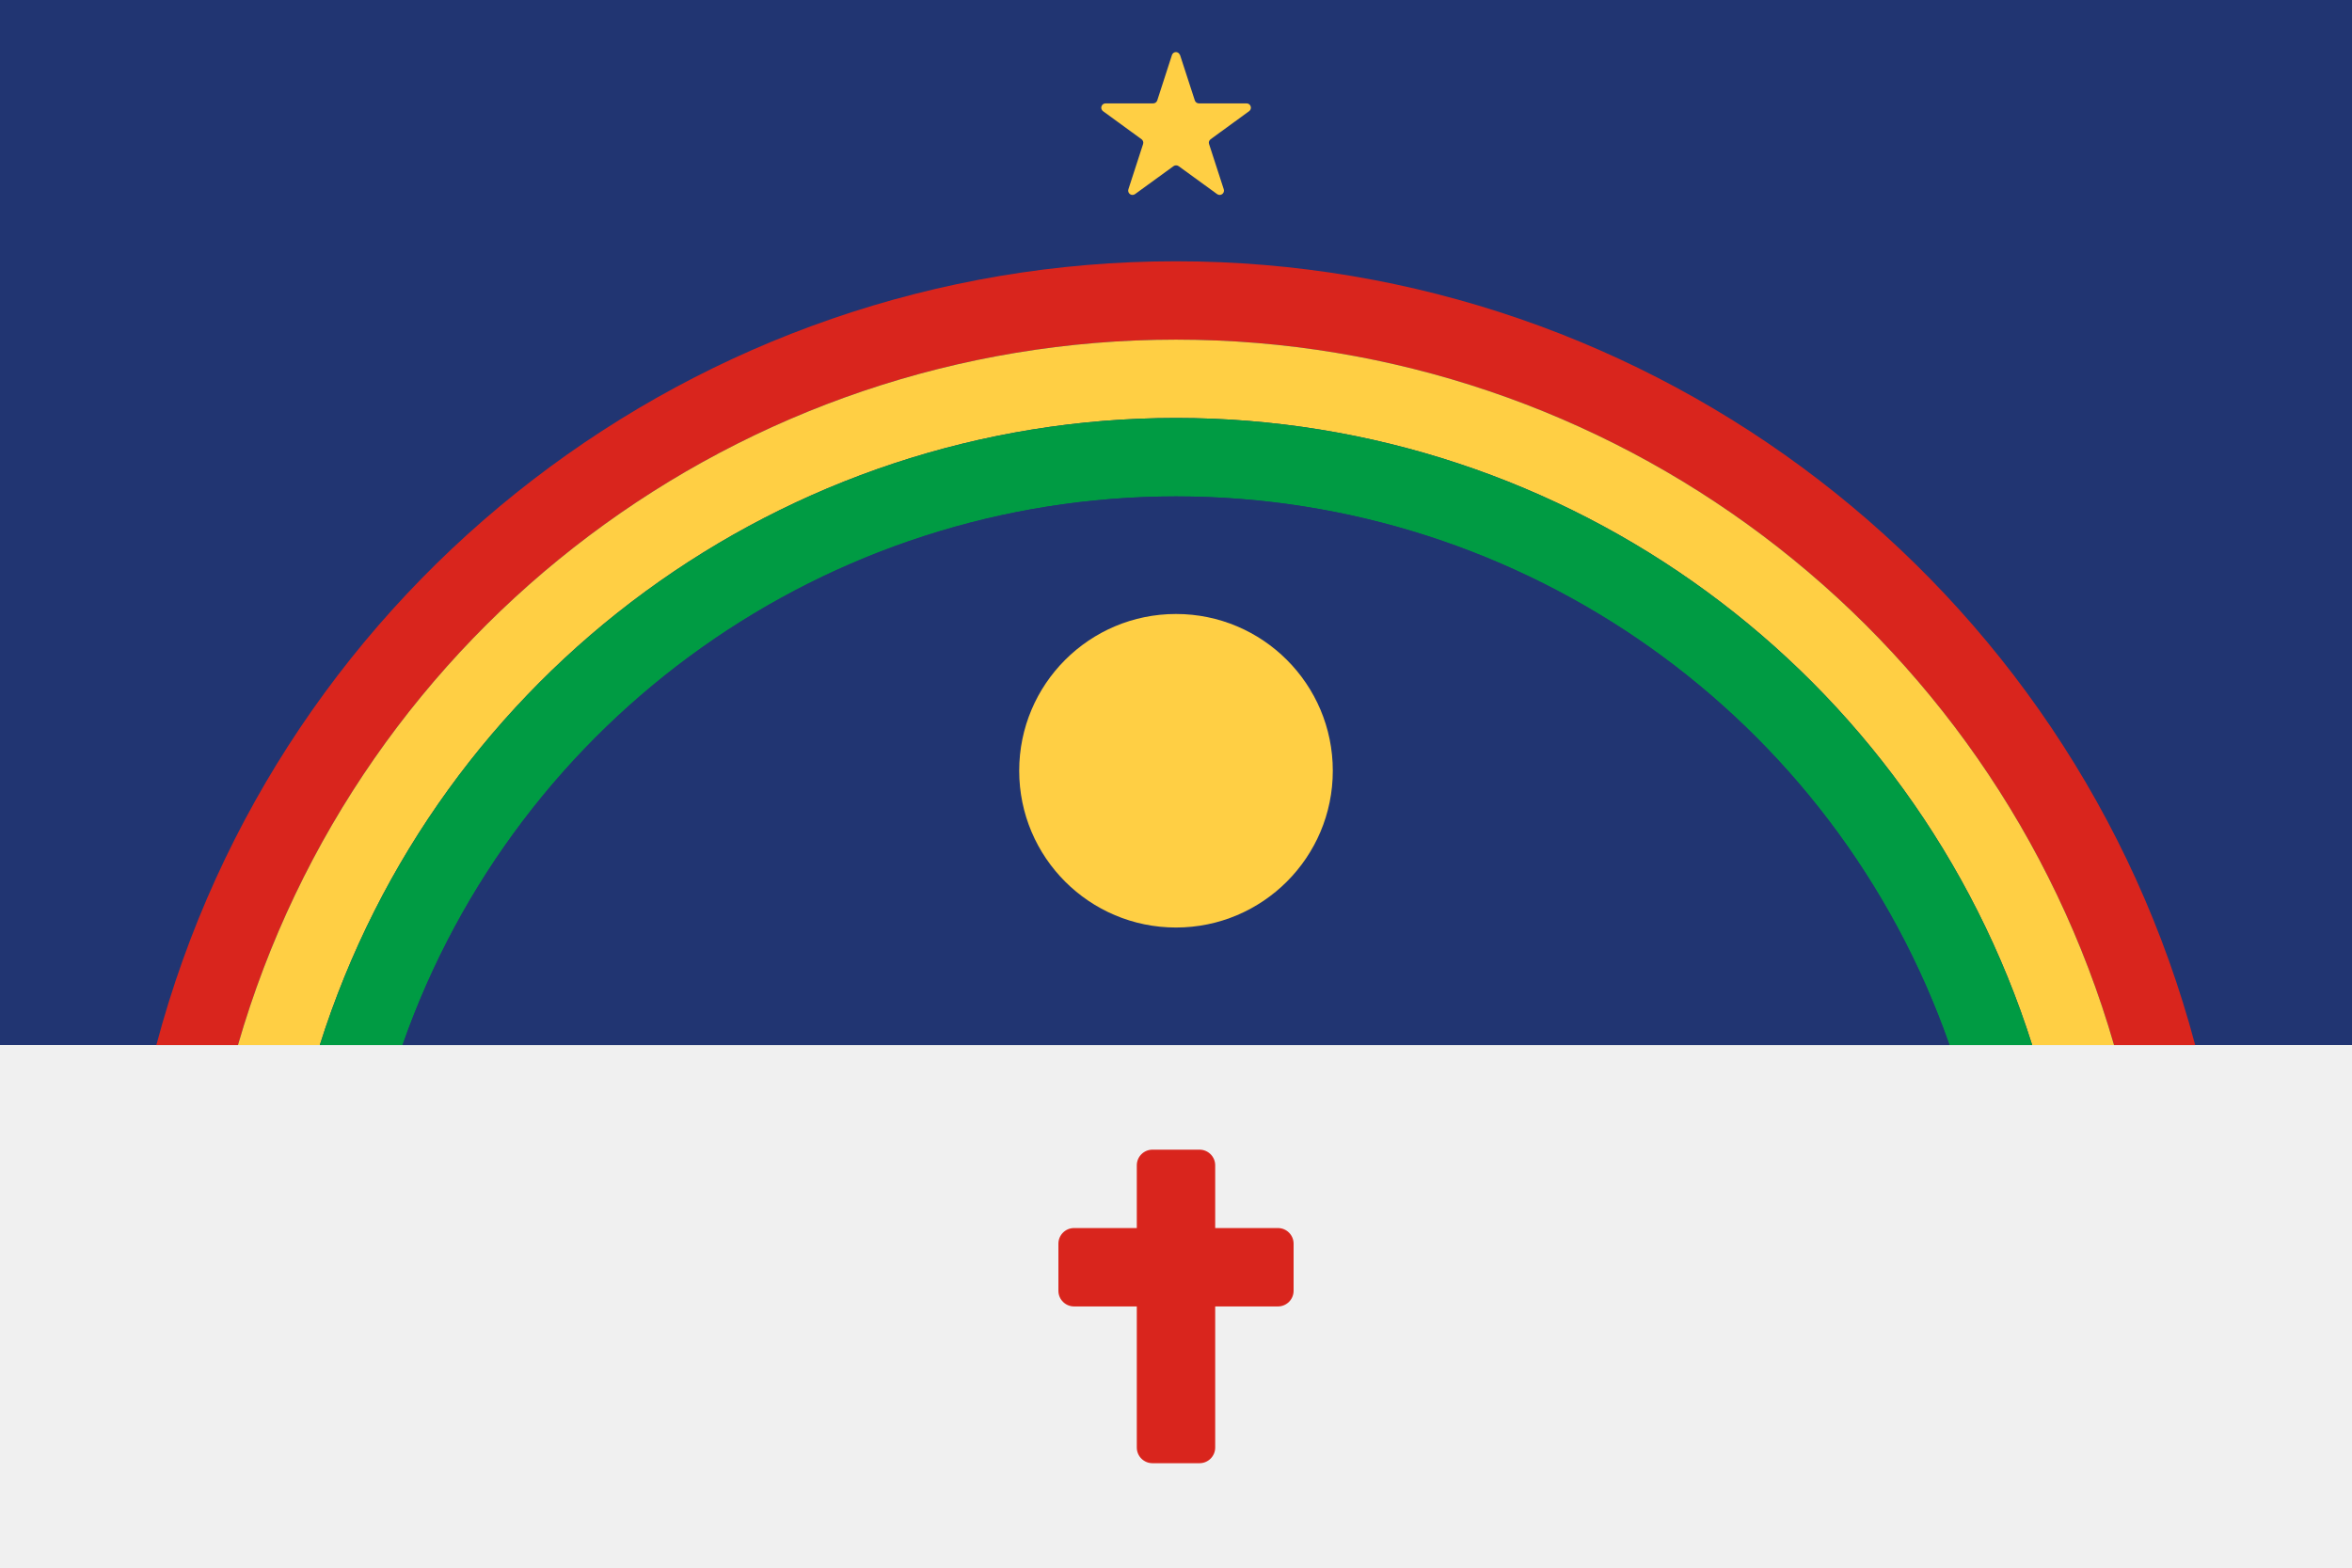
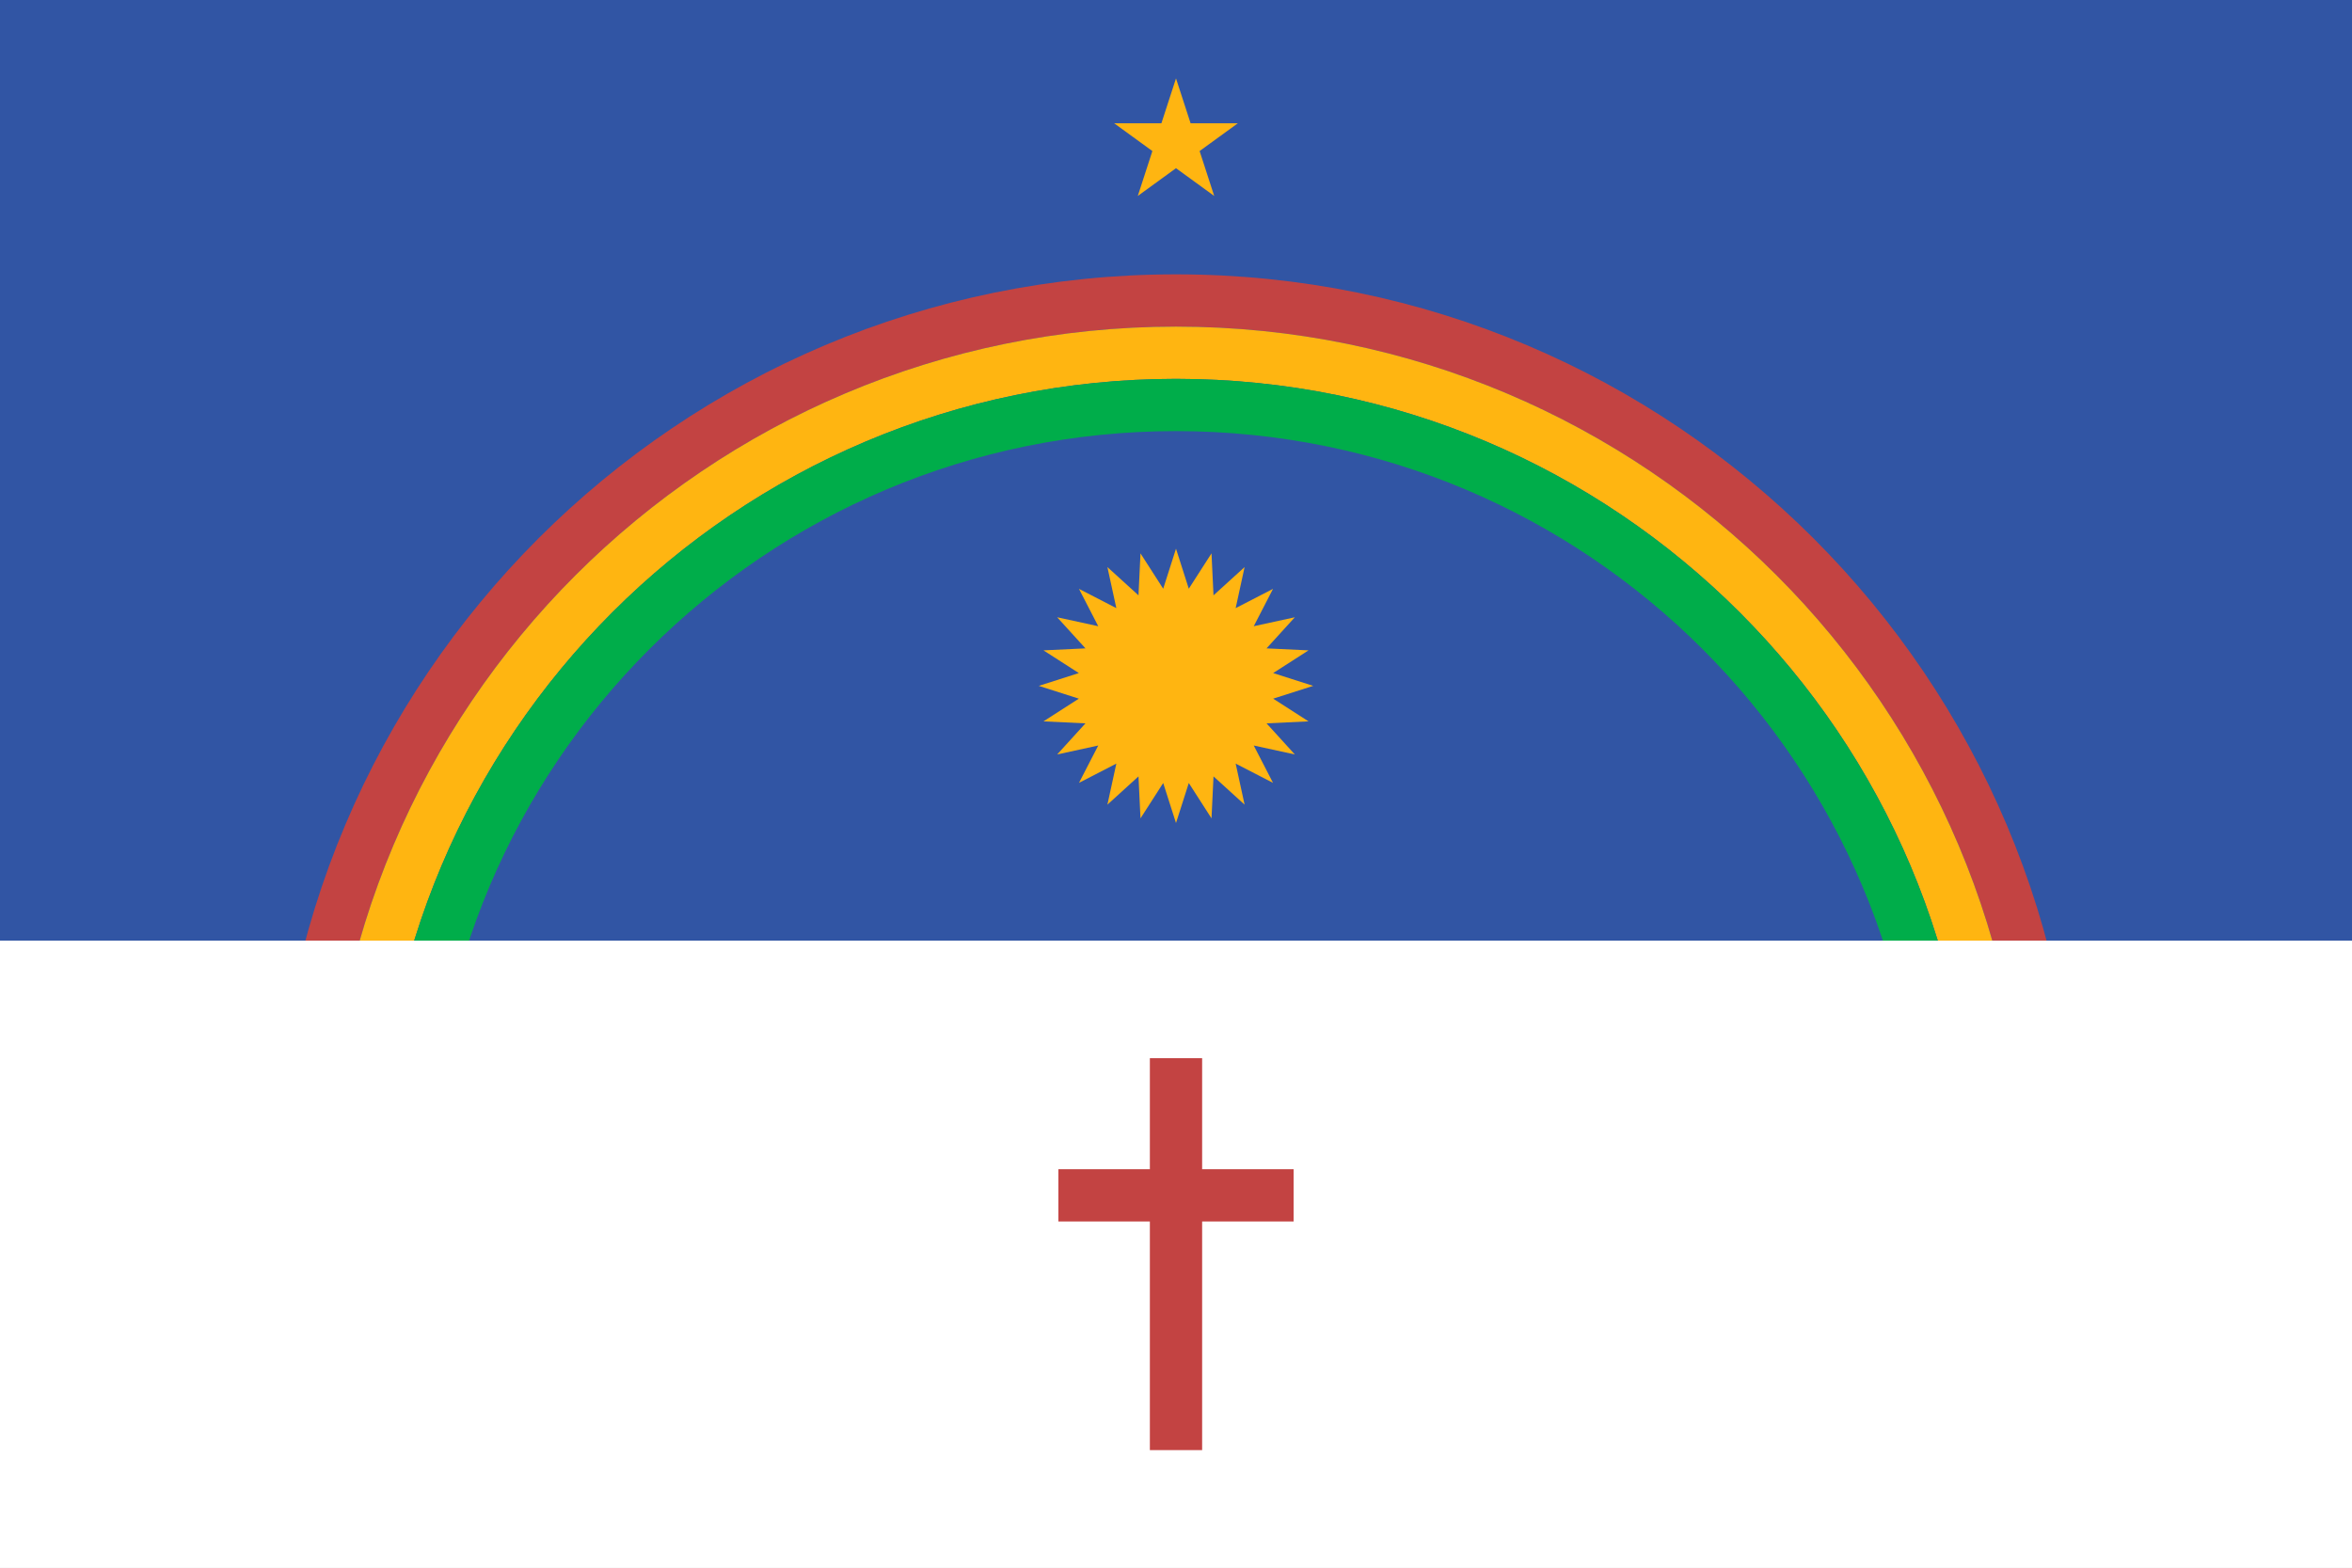
- <svg xmlns="http://www.w3.org/2000/svg" id="full" viewBox="0 0 300 200">
-   <defs>
-     <style>.cls-1{fill:#213572;}.cls-2{fill:#f0f0f0;}.cls-3{fill:#d9251d;}.cls-4{fill:#ffcf44;}.cls-5{fill:none;}.cls-6{fill:#009b43;}</style>
-   </defs>
-   <rect class="cls-1" width="300" height="133.33" />
-   <path class="cls-1" d="M150,50a100,100,0,0,0-98.61,83.33H248.61A100,100,0,0,0,150,50Z" />
-   <rect class="cls-2" y="133.33" width="300" height="66.67" />
-   <rect class="cls-3" x="135" y="156.67" width="30" height="10" rx="2" />
-   <rect class="cls-3" x="130" y="161.67" width="40" height="10" rx="2" transform="translate(316.67 16.67) rotate(90)" />
-   <path class="cls-4" d="M150.51,7l1.89,5.81a.55.55,0,0,0,.53.38H159a.55.55,0,0,1,.32,1l-4.9,3.57a.54.54,0,0,0-.2.62l1.87,5.76a.55.55,0,0,1-.85.62l-4.9-3.56a.57.57,0,0,0-.66,0l-4.9,3.56a.55.55,0,0,1-.85-.62l1.87-5.76a.55.55,0,0,0-.2-.62l-4.9-3.57a.55.55,0,0,1,.32-1h6.06a.55.55,0,0,0,.53-.38L149.49,7a.53.53,0,0,1,1,0" />
-   <circle class="cls-5" cx="150" cy="16.69" r="10" />
-   <path class="cls-3" d="M150,43.33a124.55,124.55,0,0,1,119.65,90H280a134.54,134.54,0,0,0-260.06,0H30.35A124.55,124.55,0,0,1,150,43.33Z" />
-   <path class="cls-4" d="M150,43.33a124.55,124.55,0,0,0-119.65,90H40.79a114.54,114.54,0,0,1,218.42,0h10.44A124.55,124.55,0,0,0,150,43.33Z" />
-   <path class="cls-6" d="M150,63.33a104.54,104.54,0,0,1,98.66,70h10.55a114.54,114.54,0,0,0-218.42,0H51.34A104.54,104.54,0,0,1,150,63.33Z" />
-   <path class="cls-1" d="M150,63.33a104.54,104.54,0,0,0-98.66,70H248.66A104.54,104.54,0,0,0,150,63.33Z" />
-   <circle class="cls-4" cx="150" cy="98.33" r="20" />
+ <svg xmlns="http://www.w3.org/2000/svg" width="540" height="360" version="1.1" viewBox="0 0 540 360">
+   <path id="faixa_azul" fill="#3155A4" d="M0 0h540v216H0z" />
+   <path id="arco_vermelho" d="M69 270 A 129 129 202.5 0 1 471,270" style="fill:none;" stroke-width="12" stroke="#C34342" />
+   <path id="arco_amarelo" d="M81 270 A 117 117 202.5 0 1 459,270" style="fill:none;" stroke-width="12" stroke="#FFB511" />
+   <path id="arco_verde" d="M93 270 A 105 105 202.5 0 1 447,270" style="fill:none;" stroke-width="12" stroke="#00AD4A" />
+   <path id="faixa_branca" fill="#fff" d="M0 216h540v144H0z" />
+   <path id="cruz" d="M270 243v90m-27-58.5h54" stroke-width="12" stroke="#C34342" fill="none" />
+   <path id="sol" fill="#FFB511" d="m 270,126 2.937,9.192 5.216,-8.119 0.458,9.639 7.14,-6.493 -2.053,9.429 8.577,-4.423 -4.423,8.577 9.429,-2.053 -6.493,7.14 9.639,0.458 -8.119,5.216 9.192,2.937 -9.192,2.937 8.119,5.216 -9.639,0.458 6.493,7.14 -9.429,-2.053 4.423,8.577 -8.577,-4.423 2.053,9.429 -7.14,-6.493 -0.458,9.639 -5.216,-8.119 L 270,189 l -2.937,-9.192 -5.216,8.119 -0.458,-9.639 -7.14,6.493 2.053,-9.429 -8.577,4.423 4.423,-8.577 -9.429,2.053 6.493,-7.14 -9.639,-0.458 8.119,-5.216 L 238.5,157.5 l 9.192,-2.937 -8.119,-5.216 9.639,-0.458 -6.493,-7.14 9.429,2.053 -4.423,-8.577 8.577,4.423 -2.053,-9.429 7.14,6.493 0.458,-9.639 5.216,8.119z" />
+   <path id="strela" fill="#FFB511" d="M270 18 l8.773 27-22.968-16.687 h28.389 l-22.968 16.687z" />
</svg>
